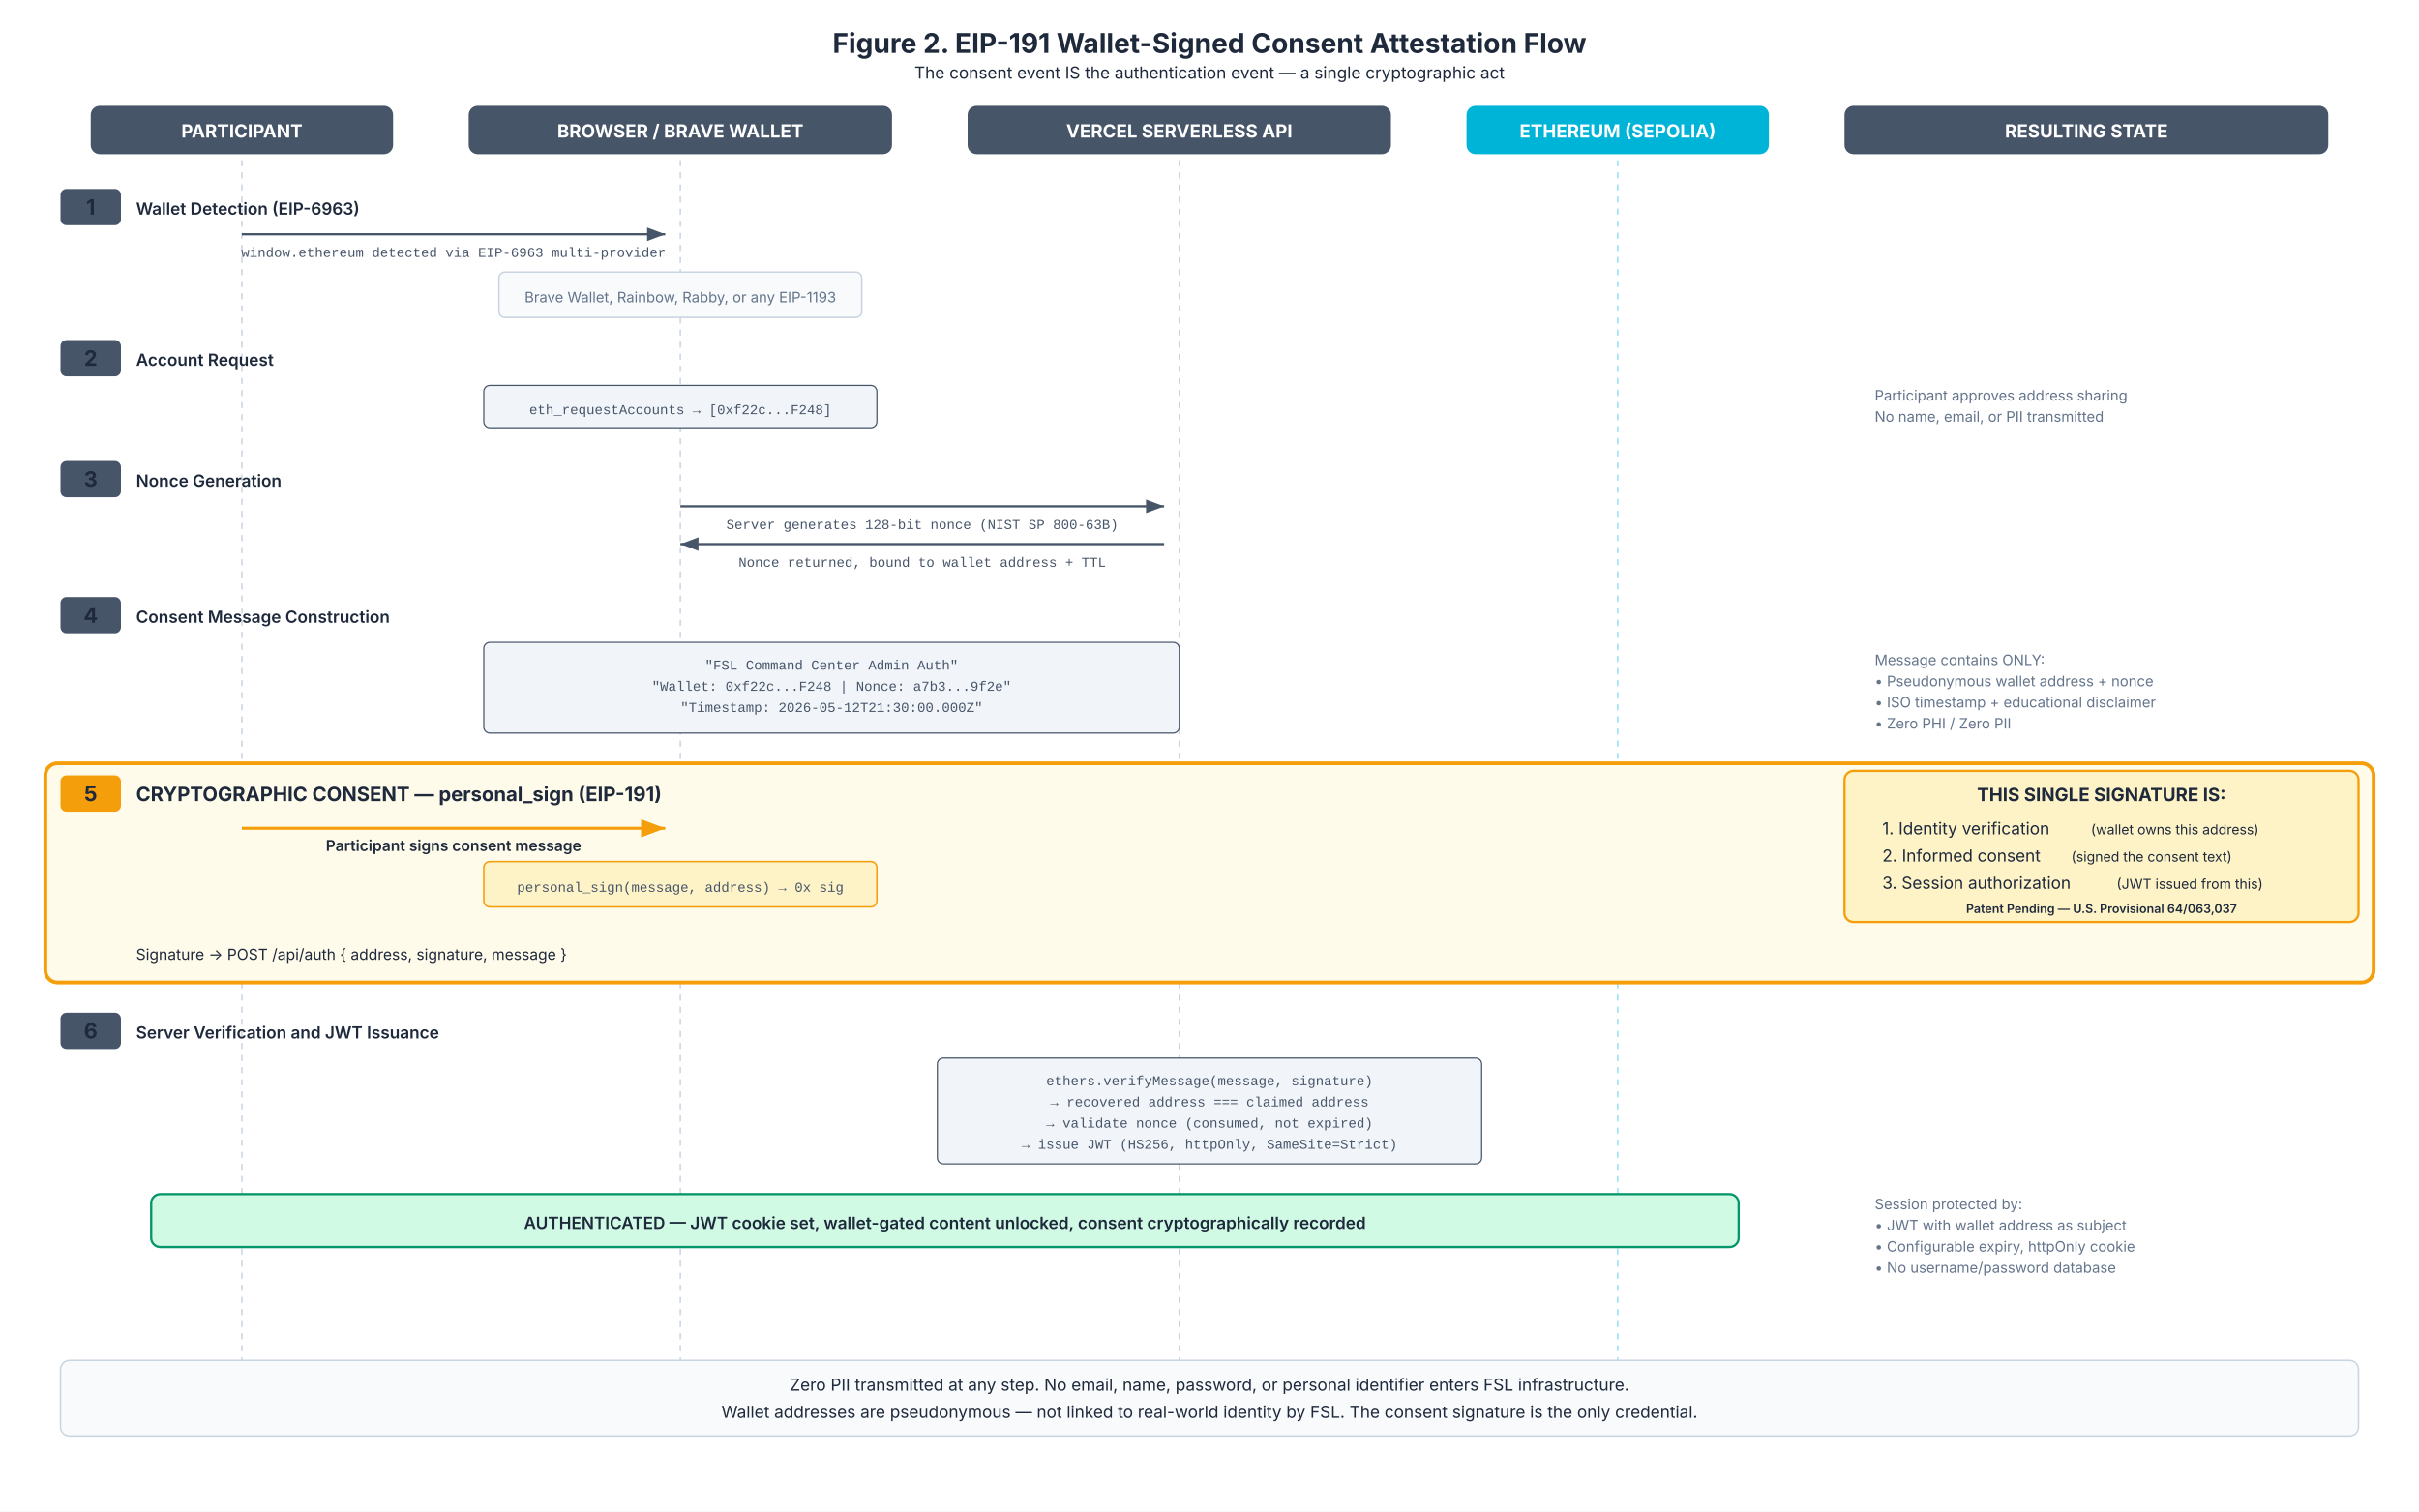
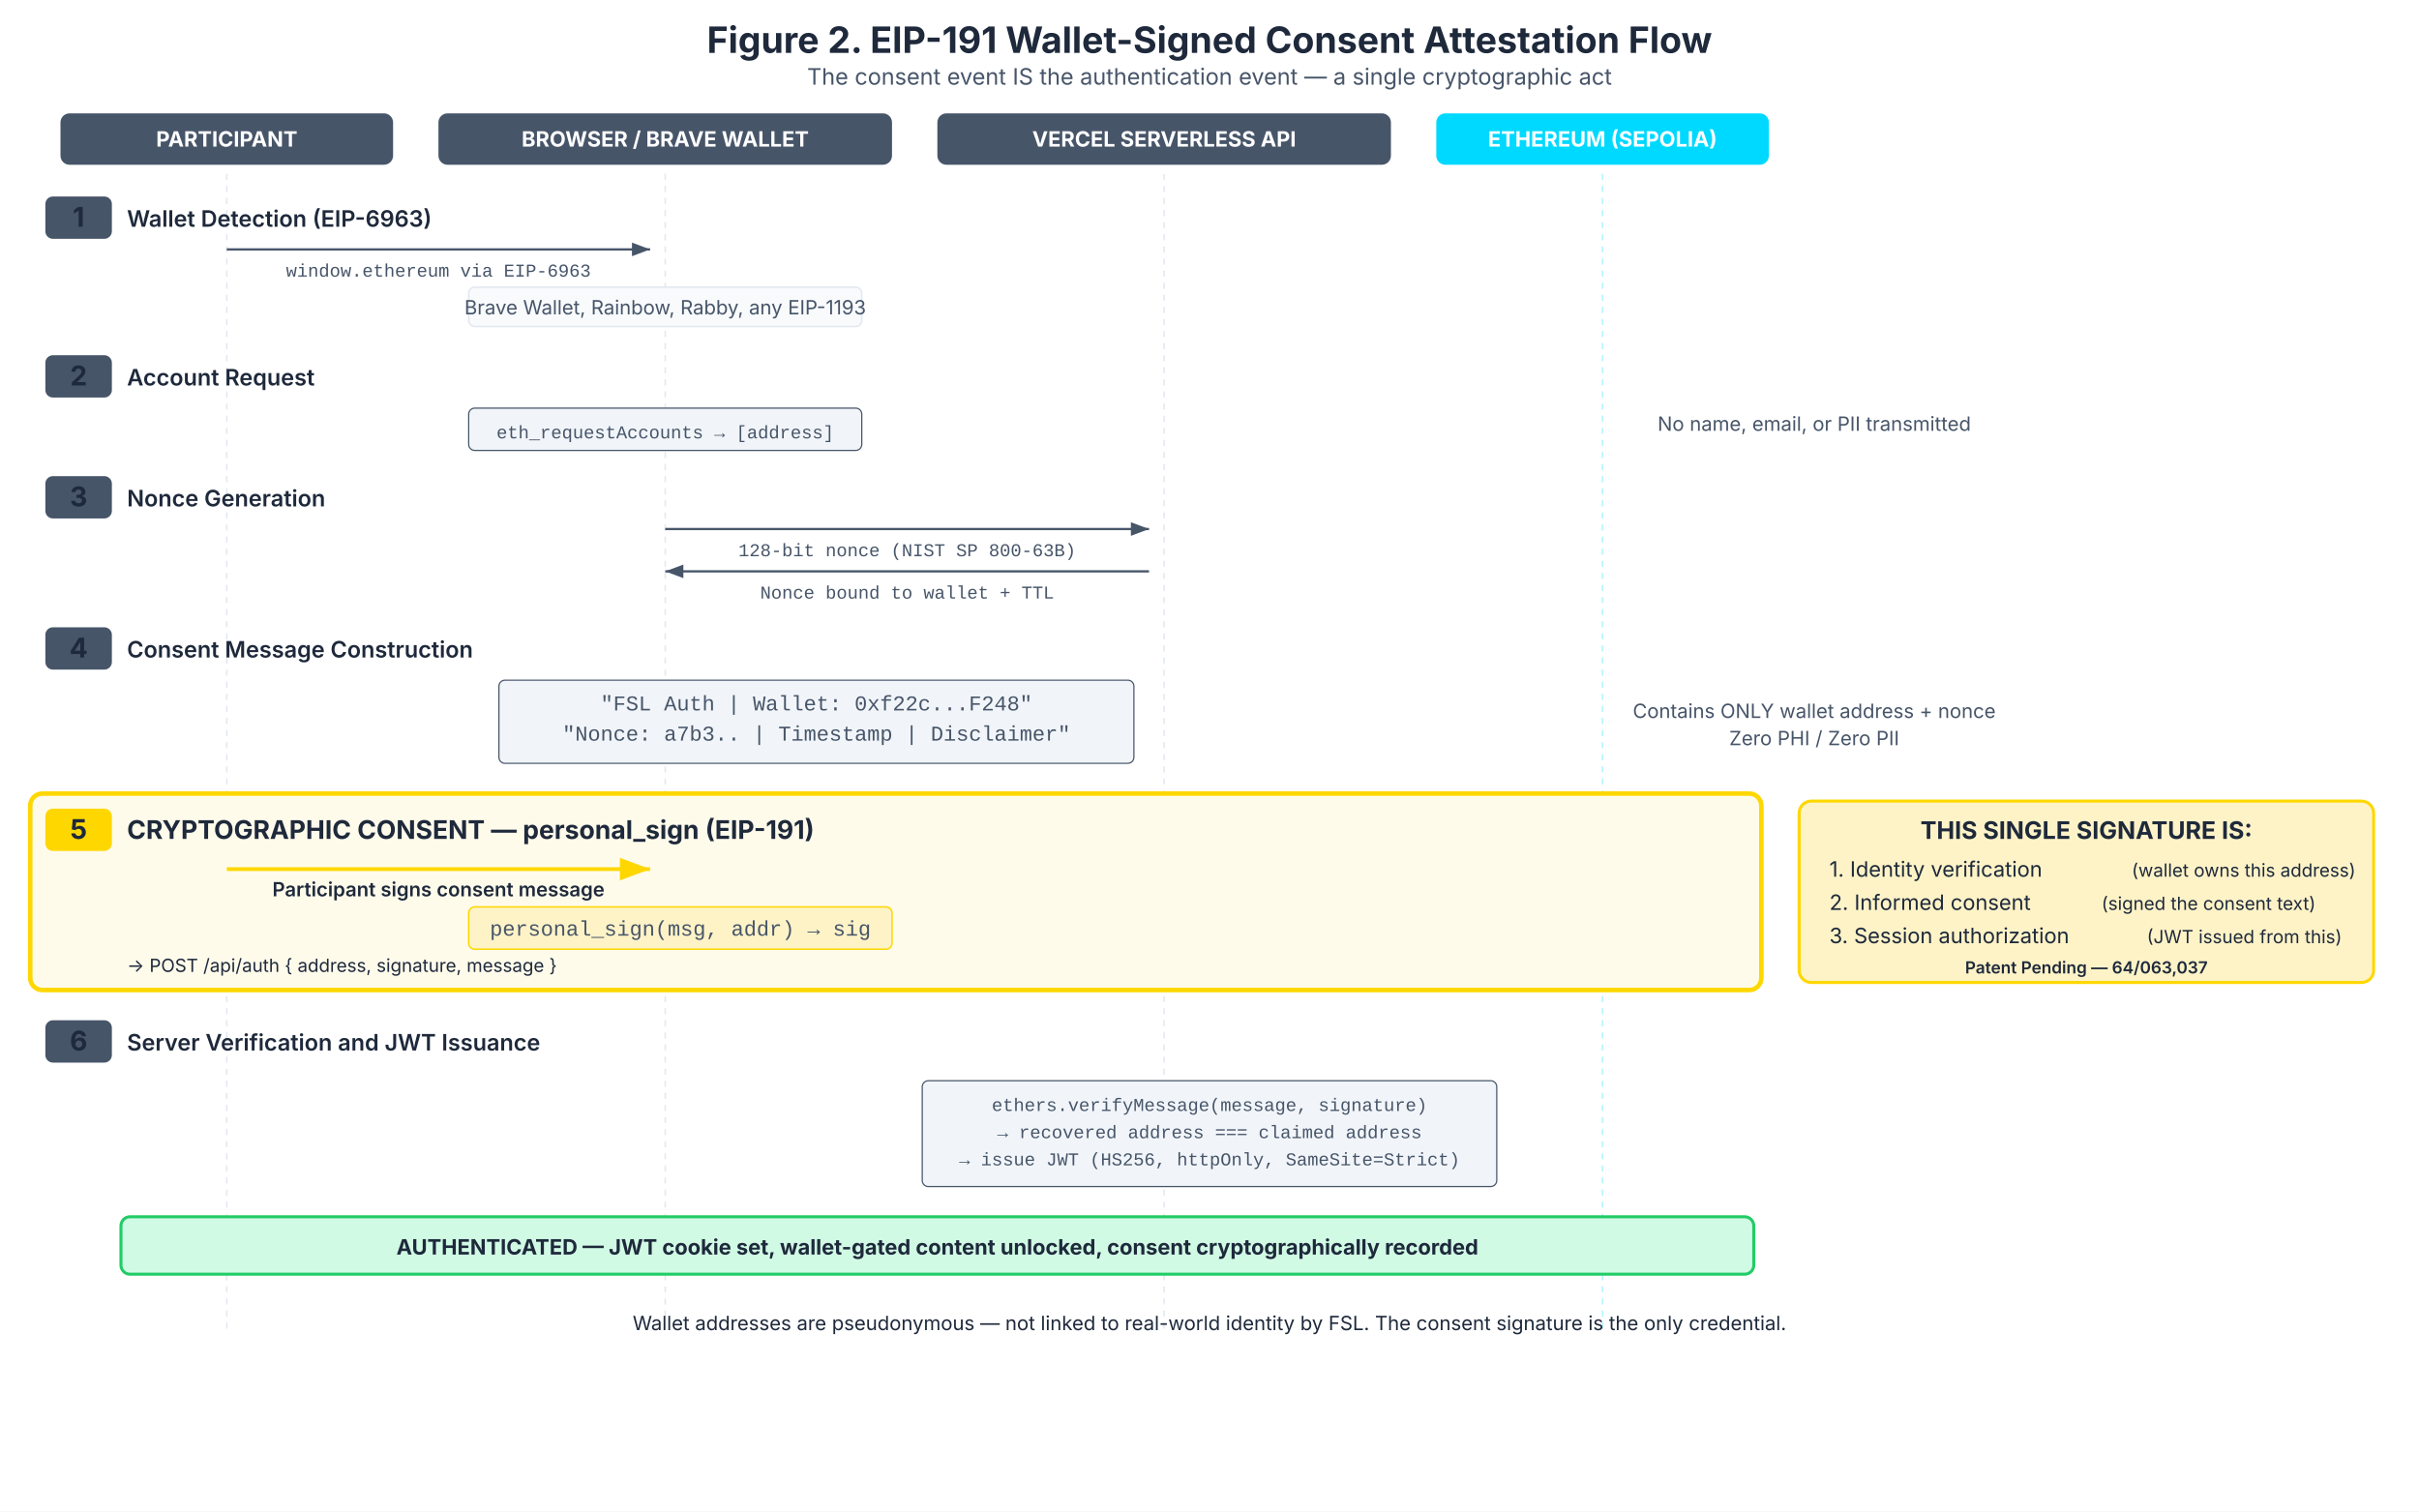
<svg xmlns="http://www.w3.org/2000/svg" viewBox="0 0 1600 1000" width="1600" height="1000" font-family="Inter, Helvetica, Arial, sans-serif">
  <defs>
    <style>
      text { fill: #1E293B; }
-       .title { font-size: 18px; font-weight: 700; }
-       .lane-header { font-size: 12px; font-weight: 700; fill: #FFFFFF; }
-       .step-num { font-size: 14px; font-weight: 700; }
-       .step-label { font-size: 11px; font-weight: 600; }
-       .step-desc { font-size: 9.5px; fill: #64748B; }
-       .code { font-family: 'JetBrains Mono', 'Courier New', monospace; font-size: 9px; fill: #475569; }
+       .title { font-size: 24px; font-weight: 700; }
+       .subtitle { font-size: 15px; fill: #475569; }
+       .lane { font-size: 14px; font-weight: 700; fill: #FFFFFF; }
+       .step-num { font-size: 18px; font-weight: 700; }
+       .step-label { font-size: 15px; font-weight: 600; }
+       .step-desc { font-size: 12px; fill: #475569; }
+       .code { font-family: 'JetBrains Mono', 'Courier New', monospace; font-size: 14px; fill: #475569; }
+       .code-sm { font-family: 'JetBrains Mono', 'Courier New', monospace; font-size: 12px; fill: #475569; }
+       .annot { font-size: 13px; fill: #475569; }
    </style>
-     <marker id="arrow" markerWidth="8" markerHeight="6" refX="8" refY="3" orient="auto">
+     <marker id="arr" markerWidth="8" markerHeight="6" refX="8" refY="3" orient="auto">
      <path d="M0,0 L8,3 L0,6 Z" fill="#475569" />
    </marker>
-     <marker id="arrow-gold" markerWidth="8" markerHeight="6" refX="8" refY="3" orient="auto">
-       <path d="M0,0 L8,3 L0,6 Z" fill="#F59E0B" />
+     <marker id="arr-g" markerWidth="8" markerHeight="6" refX="8" refY="3" orient="auto">
+       <path d="M0,0 L8,3 L0,6 Z" fill="#FFD700" />
    </marker>
  </defs>
  <rect width="1600" height="1000" fill="#FFFFFF" />
  <text x="800" y="35" text-anchor="middle" class="title">Figure 2. EIP-191 Wallet-Signed Consent Attestation Flow</text>
-   <text x="800" y="52" text-anchor="middle" font-size="11" fill="#64748B">The consent event IS the authentication event — a single cryptographic act</text>
-   <rect x="60" y="70" width="200" height="32" rx="6" fill="#475569" />
-   <text x="160" y="91" text-anchor="middle" class="lane-header">PARTICIPANT</text>
-   <rect x="310" y="70" width="280" height="32" rx="6" fill="#475569" />
-   <text x="450" y="91" text-anchor="middle" class="lane-header">BROWSER / BRAVE WALLET</text>
-   <rect x="640" y="70" width="280" height="32" rx="6" fill="#475569" />
-   <text x="780" y="91" text-anchor="middle" class="lane-header">VERCEL SERVERLESS API</text>
-   <rect x="970" y="70" width="200" height="32" rx="6" fill="#00B4D8" />
-   <text x="1070" y="91" text-anchor="middle" class="lane-header">ETHEREUM (SEPOLIA)</text>
-   <rect x="1220" y="70" width="320" height="32" rx="6" fill="#475569" />
-   <text x="1380" y="91" text-anchor="middle" class="lane-header">RESULTING STATE</text>
-   <line x1="160" y1="106" x2="160" y2="940" stroke="#CBD5E1" stroke-width="1" stroke-dasharray="4,4" />
-   <line x1="450" y1="106" x2="450" y2="940" stroke="#CBD5E1" stroke-width="1" stroke-dasharray="4,4" />
-   <line x1="780" y1="106" x2="780" y2="940" stroke="#CBD5E1" stroke-width="1" stroke-dasharray="4,4" />
-   <line x1="1070" y1="106" x2="1070" y2="940" stroke="#00B4D8" stroke-width="1" stroke-dasharray="4,4" opacity="0.4" />
-   <rect x="40" y="125" width="40" height="24" rx="4" fill="#475569" />
-   <text x="60" y="142" text-anchor="middle" class="step-num" fill="#FFFFFF">1</text>
-   <text x="90" y="142" class="step-label">Wallet Detection (EIP-6963)</text>
-   <line x1="160" y1="155" x2="440" y2="155" stroke="#475569" stroke-width="1.5" marker-end="url(#arrow)" />
-   <text x="300" y="170" text-anchor="middle" class="code">window.ethereum detected via EIP-6963 multi-provider</text>
-   <rect x="330" y="180" width="240" height="30" rx="4" fill="#F8FAFC" stroke="#CBD5E1" />
-   <text x="450" y="200" text-anchor="middle" class="step-desc">Brave Wallet, Rainbow, Rabby, or any EIP-1193</text>
-   <rect x="40" y="225" width="40" height="24" rx="4" fill="#475569" />
-   <text x="60" y="242" text-anchor="middle" class="step-num" fill="#FFFFFF">2</text>
-   <text x="90" y="242" class="step-label">Account Request</text>
-   <rect x="320" y="255" width="260" height="28" rx="4" fill="#F1F5F9" stroke="#475569" stroke-width="0.8" />
-   <text x="450" y="274" text-anchor="middle" class="code">eth_requestAccounts → [0xf22c...F248]</text>
-   <text x="1240" y="265" class="step-desc">Participant approves address sharing</text>
-   <text x="1240" y="279" class="step-desc" fill="#DC2626">No name, email, or PII transmitted</text>
-   <rect x="40" y="305" width="40" height="24" rx="4" fill="#475569" />
-   <text x="60" y="322" text-anchor="middle" class="step-num" fill="#FFFFFF">3</text>
-   <text x="90" y="322" class="step-label">Nonce Generation</text>
-   <line x1="450" y1="335" x2="770" y2="335" stroke="#475569" stroke-width="1.5" marker-end="url(#arrow)" />
-   <text x="610" y="350" text-anchor="middle" class="code">Server generates 128-bit nonce (NIST SP 800-63B)</text>
-   <line x1="770" y1="360" x2="450" y2="360" stroke="#475569" stroke-width="1.5" marker-end="url(#arrow)" />
-   <text x="610" y="375" text-anchor="middle" class="code">Nonce returned, bound to wallet address + TTL</text>
-   <rect x="40" y="395" width="40" height="24" rx="4" fill="#475569" />
-   <text x="60" y="412" text-anchor="middle" class="step-num" fill="#FFFFFF">4</text>
-   <text x="90" y="412" class="step-label">Consent Message Construction</text>
-   <rect x="320" y="425" width="460" height="60" rx="4" fill="#F1F5F9" stroke="#475569" stroke-width="0.8" />
-   <text x="550" y="443" text-anchor="middle" class="code">"FSL Command Center Admin Auth"</text>
-   <text x="550" y="457" text-anchor="middle" class="code">"Wallet: 0xf22c...F248 | Nonce: a7b3...9f2e"</text>
-   <text x="550" y="471" text-anchor="middle" class="code">"Timestamp: 2026-05-12T21:30:00.000Z"</text>
-   <text x="1240" y="440" class="step-desc">Message contains ONLY:</text>
-   <text x="1240" y="454" class="step-desc">• Pseudonymous wallet address + nonce</text>
-   <text x="1240" y="468" class="step-desc">• ISO timestamp + educational disclaimer</text>
-   <text x="1240" y="482" class="step-desc" fill="#DC2626">• Zero PHI / Zero PII</text>
-   <rect x="30" y="505" width="1540" height="145" rx="8" fill="#FFFBEB" stroke="#F59E0B" stroke-width="2.5" />
-   <rect x="40" y="513" width="40" height="24" rx="4" fill="#F59E0B" />
-   <text x="60" y="530" text-anchor="middle" class="step-num" fill="#FFFFFF">5</text>
-   <text x="90" y="530" font-size="13" font-weight="700" fill="#92400E">CRYPTOGRAPHIC CONSENT — personal_sign (EIP-191)</text>
-   <line x1="160" y1="548" x2="440" y2="548" stroke="#F59E0B" stroke-width="2" marker-end="url(#arrow-gold)" />
-   <text x="300" y="563" text-anchor="middle" font-size="10" font-weight="600" fill="#92400E">Participant signs consent message</text>
-   <rect x="320" y="570" width="260" height="30" rx="4" fill="#FEF3C7" stroke="#F59E0B" stroke-width="1" />
-   <text x="450" y="590" text-anchor="middle" class="code" fill="#92400E">personal_sign(message, address) → 0x sig</text>
-   <rect x="1220" y="510" width="340" height="100" rx="6" fill="#FEF3C7" stroke="#F59E0B" stroke-width="1.5" />
-   <text x="1390" y="530" text-anchor="middle" font-size="12" font-weight="700" fill="#92400E">THIS SINGLE SIGNATURE IS:</text>
-   <text x="1245" y="552" font-size="11" fill="#92400E">1. Identity verification</text>
-   <text x="1383" y="552" font-size="9" fill="#B45309">(wallet owns this address)</text>
-   <text x="1245" y="570" font-size="11" fill="#92400E">2. Informed consent</text>
-   <text x="1370" y="570" font-size="9" fill="#B45309">(signed the consent text)</text>
-   <text x="1245" y="588" font-size="11" fill="#92400E">3. Session authorization</text>
-   <text x="1400" y="588" font-size="9" fill="#B45309">(JWT issued from this)</text>
-   <text x="1390" y="604" text-anchor="middle" font-size="8" font-weight="600" fill="#B45309">Patent Pending — U.S. Provisional 64/063,037</text>
-   <text x="90" y="635" font-size="10" fill="#92400E">Signature → POST /api/auth { address, signature, message }</text>
-   <rect x="40" y="670" width="40" height="24" rx="4" fill="#475569" />
-   <text x="60" y="687" text-anchor="middle" class="step-num" fill="#FFFFFF">6</text>
-   <text x="90" y="687" class="step-label">Server Verification and JWT Issuance</text>
-   <rect x="620" y="700" width="360" height="70" rx="4" fill="#F1F5F9" stroke="#475569" stroke-width="0.8" />
-   <text x="800" y="718" text-anchor="middle" class="code">ethers.verifyMessage(message, signature)</text>
-   <text x="800" y="732" text-anchor="middle" class="code">→ recovered address === claimed address</text>
-   <text x="800" y="746" text-anchor="middle" class="code">→ validate nonce (consumed, not expired)</text>
-   <text x="800" y="760" text-anchor="middle" class="code">→ issue JWT (HS256, httpOnly, SameSite=Strict)</text>
-   <rect x="100" y="790" width="1050" height="35" rx="6" fill="#D1FAE5" stroke="#059669" stroke-width="1.5" />
-   <text x="625" y="813" text-anchor="middle" font-size="11" font-weight="600" fill="#065F46">AUTHENTICATED — JWT cookie set, wallet-gated content unlocked, consent cryptographically recorded</text>
-   <text x="1240" y="800" class="step-desc">Session protected by:</text>
-   <text x="1240" y="814" class="step-desc">• JWT with wallet address as subject</text>
-   <text x="1240" y="828" class="step-desc">• Configurable expiry, httpOnly cookie</text>
-   <text x="1240" y="842" class="step-desc">• No username/password database</text>
-   <rect x="40" y="900" width="1520" height="50" rx="6" fill="#F8FAFC" stroke="#CBD5E1" />
-   <text x="800" y="920" text-anchor="middle" font-size="11" fill="#475569">Zero PII transmitted at any step. No email, name, password, or personal identifier enters FSL infrastructure.</text>
-   <text x="800" y="938" text-anchor="middle" font-size="11" fill="#475569">Wallet addresses are pseudonymous — not linked to real-world identity by FSL. The consent signature is the only credential.</text>
+   <text x="800" y="56" text-anchor="middle" class="subtitle">The consent event IS the authentication event — a single cryptographic act</text>
+   <rect x="40" y="75" width="220" height="34" rx="6" fill="#475569" />
+   <text x="150" y="97" text-anchor="middle" class="lane">PARTICIPANT</text>
+   <rect x="290" y="75" width="300" height="34" rx="6" fill="#475569" />
+   <text x="440" y="97" text-anchor="middle" class="lane">BROWSER / BRAVE WALLET</text>
+   <rect x="620" y="75" width="300" height="34" rx="6" fill="#475569" />
+   <text x="770" y="97" text-anchor="middle" class="lane">VERCEL SERVERLESS API</text>
+   <rect x="950" y="75" width="220" height="34" rx="6" fill="#00D9FF" />
+   <text x="1060" y="97" text-anchor="middle" class="lane">ETHEREUM (SEPOLIA)</text>
+   <line x1="150" y1="115" x2="150" y2="880" stroke="#E2E8F0" stroke-width="1" stroke-dasharray="4,4" />
+   <line x1="440" y1="115" x2="440" y2="880" stroke="#E2E8F0" stroke-width="1" stroke-dasharray="4,4" />
+   <line x1="770" y1="115" x2="770" y2="880" stroke="#E2E8F0" stroke-width="1" stroke-dasharray="4,4" />
+   <line x1="1060" y1="115" x2="1060" y2="880" stroke="#00D9FF" stroke-width="1" stroke-dasharray="4,4" opacity="0.3" />
+   <rect x="30" y="130" width="44" height="28" rx="5" fill="#475569" />
+   <text x="52" y="150" text-anchor="middle" class="step-num" fill="#FFFFFF">1</text>
+   <text x="84" y="150" class="step-label">Wallet Detection (EIP-6963)</text>
+   <line x1="150" y1="165" x2="430" y2="165" stroke="#475569" stroke-width="1.5" marker-end="url(#arr)" />
+   <text x="290" y="183" text-anchor="middle" class="code-sm">window.ethereum via EIP-6963</text>
+   <rect x="310" y="190" width="260" height="26" rx="4" fill="#F8FAFC" stroke="#E2E8F0" />
+   <text x="440" y="208" text-anchor="middle" class="annot">Brave Wallet, Rainbow, Rabby, any EIP-1193</text>
+   <rect x="30" y="235" width="44" height="28" rx="5" fill="#475569" />
+   <text x="52" y="255" text-anchor="middle" class="step-num" fill="#FFFFFF">2</text>
+   <text x="84" y="255" class="step-label">Account Request</text>
+   <rect x="310" y="270" width="260" height="28" rx="4" fill="#F1F5F9" stroke="#475569" stroke-width="0.8" />
+   <text x="440" y="290" text-anchor="middle" class="code-sm">eth_requestAccounts → [address]</text>
+   <text x="1200" y="285" text-anchor="middle" class="annot" fill="#DC2626">No name, email, or PII transmitted</text>
+   <rect x="30" y="315" width="44" height="28" rx="5" fill="#475569" />
+   <text x="52" y="335" text-anchor="middle" class="step-num" fill="#FFFFFF">3</text>
+   <text x="84" y="335" class="step-label">Nonce Generation</text>
+   <line x1="440" y1="350" x2="760" y2="350" stroke="#475569" stroke-width="1.5" marker-end="url(#arr)" />
+   <text x="600" y="368" text-anchor="middle" class="code-sm">128-bit nonce (NIST SP 800-63B)</text>
+   <line x1="760" y1="378" x2="440" y2="378" stroke="#475569" stroke-width="1.5" marker-end="url(#arr)" />
+   <text x="600" y="396" text-anchor="middle" class="code-sm">Nonce bound to wallet + TTL</text>
+   <rect x="30" y="415" width="44" height="28" rx="5" fill="#475569" />
+   <text x="52" y="435" text-anchor="middle" class="step-num" fill="#FFFFFF">4</text>
+   <text x="84" y="435" class="step-label">Consent Message Construction</text>
+   <rect x="330" y="450" width="420" height="55" rx="4" fill="#F1F5F9" stroke="#475569" stroke-width="0.8" />
+   <text x="540" y="470" text-anchor="middle" class="code">"FSL Auth | Wallet: 0xf22c...F248"</text>
+   <text x="540" y="490" text-anchor="middle" class="code">"Nonce: a7b3.. | Timestamp | Disclaimer"</text>
+   <text x="1200" y="475" text-anchor="middle" class="annot">Contains ONLY wallet address + nonce</text>
+   <text x="1200" y="493" text-anchor="middle" class="annot" fill="#DC2626">Zero PHI / Zero PII</text>
+   <rect x="20" y="525" width="1145" height="130" rx="8" fill="#FFFBEB" stroke="#FFD700" stroke-width="3" />
+   <rect x="30" y="535" width="44" height="28" rx="5" fill="#FFD700" />
+   <text x="52" y="555" text-anchor="middle" class="step-num" fill="#FFFFFF">5</text>
+   <text x="84" y="555" font-size="17" font-weight="700" fill="#92400E">CRYPTOGRAPHIC CONSENT — personal_sign (EIP-191)</text>
+   <line x1="150" y1="575" x2="430" y2="575" stroke="#FFD700" stroke-width="2.5" marker-end="url(#arr-g)" />
+   <text x="290" y="593" text-anchor="middle" font-size="13" font-weight="600" fill="#92400E">Participant signs consent message</text>
+   <rect x="310" y="600" width="280" height="28" rx="4" fill="#FEF3C7" stroke="#FFD700" stroke-width="1" />
+   <text x="450" y="619" text-anchor="middle" class="code" fill="#92400E">personal_sign(msg, addr) → sig</text>
+   <text x="84" y="643" font-size="12" fill="#92400E">→ POST /api/auth { address, signature, message }</text>
+   <rect x="1190" y="530" width="380" height="120" rx="8" fill="#FEF3C7" stroke="#FFD700" stroke-width="2" />
+   <text x="1380" y="555" text-anchor="middle" font-size="16" font-weight="700" fill="#92400E">THIS SINGLE SIGNATURE IS:</text>
+   <text x="1210" y="580" font-size="14" fill="#92400E">1. Identity verification</text>
+   <text x="1410" y="580" font-size="12" fill="#B45309">(wallet owns this address)</text>
+   <text x="1210" y="602" font-size="14" fill="#92400E">2. Informed consent</text>
+   <text x="1390" y="602" font-size="12" fill="#B45309">(signed the consent text)</text>
+   <text x="1210" y="624" font-size="14" fill="#92400E">3. Session authorization</text>
+   <text x="1420" y="624" font-size="12" fill="#B45309">(JWT issued from this)</text>
+   <text x="1380" y="644" text-anchor="middle" font-size="11" font-weight="600" fill="#B45309">Patent Pending — 64/063,037</text>
+   <rect x="30" y="675" width="44" height="28" rx="5" fill="#475569" />
+   <text x="52" y="695" text-anchor="middle" class="step-num" fill="#FFFFFF">6</text>
+   <text x="84" y="695" class="step-label">Server Verification and JWT Issuance</text>
+   <rect x="610" y="715" width="380" height="70" rx="4" fill="#F1F5F9" stroke="#475569" stroke-width="0.8" />
+   <text x="800" y="735" text-anchor="middle" class="code-sm">ethers.verifyMessage(message, signature)</text>
+   <text x="800" y="753" text-anchor="middle" class="code-sm">→ recovered address === claimed address</text>
+   <text x="800" y="771" text-anchor="middle" class="code-sm">→ issue JWT (HS256, httpOnly, SameSite=Strict)</text>
+   <rect x="80" y="805" width="1080" height="38" rx="6" fill="#D1FAE5" stroke="#22CC66" stroke-width="2" />
+   <text x="620" y="830" text-anchor="middle" font-size="14" font-weight="700" fill="#065F46">AUTHENTICATED — JWT cookie set, wallet-gated content unlocked, consent cryptographically recorded</text>
+   <text x="800" y="880" text-anchor="middle" font-size="13" fill="#475569">Wallet addresses are pseudonymous — not linked to real-world identity by FSL. The consent signature is the only credential.</text>
</svg>
